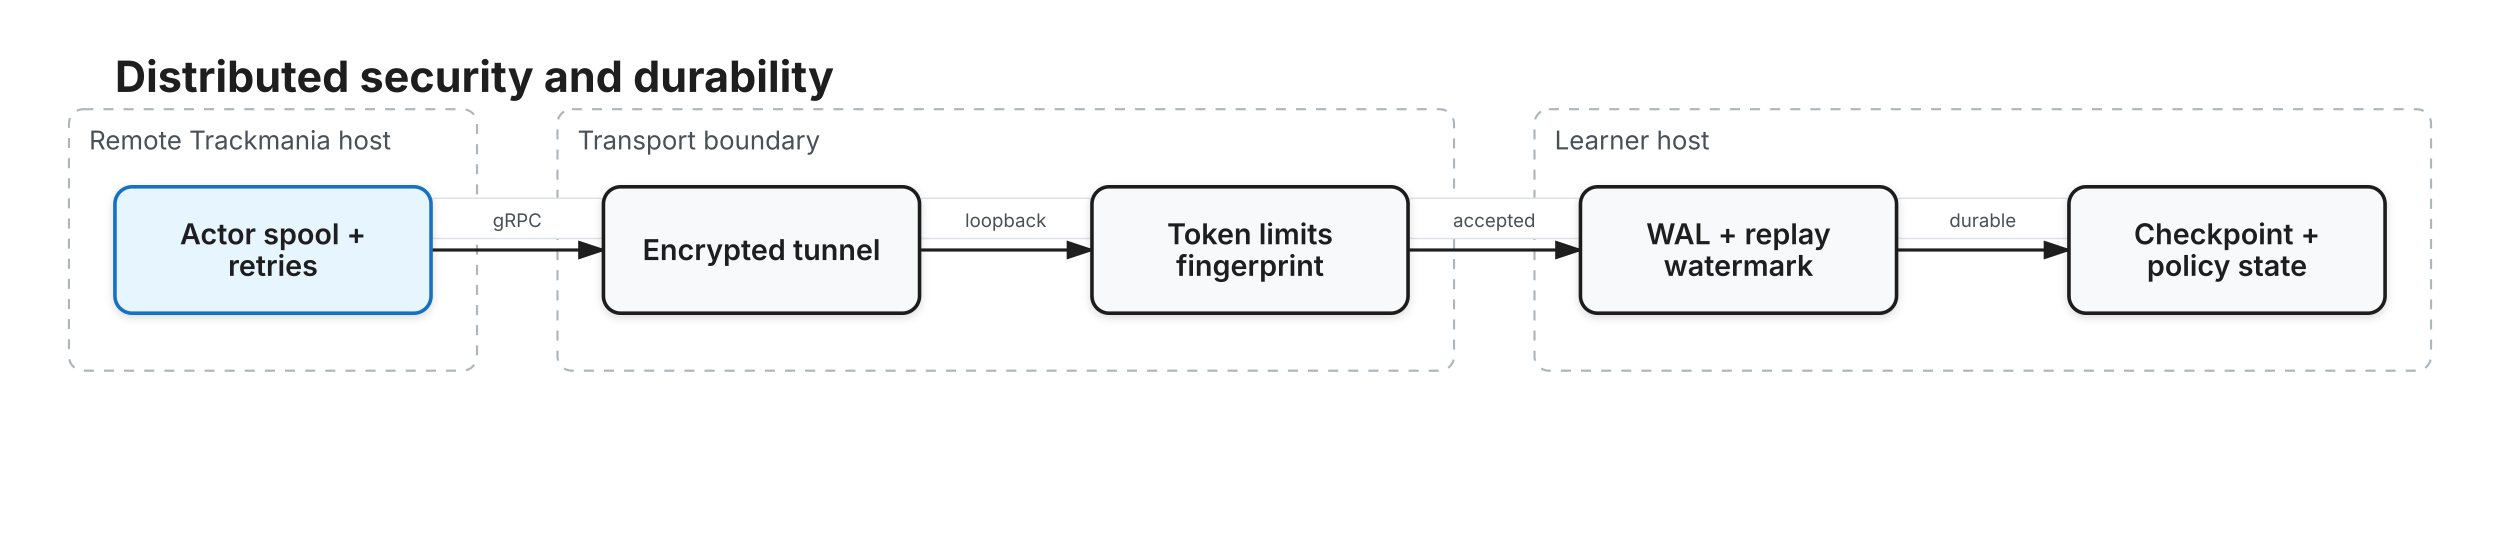
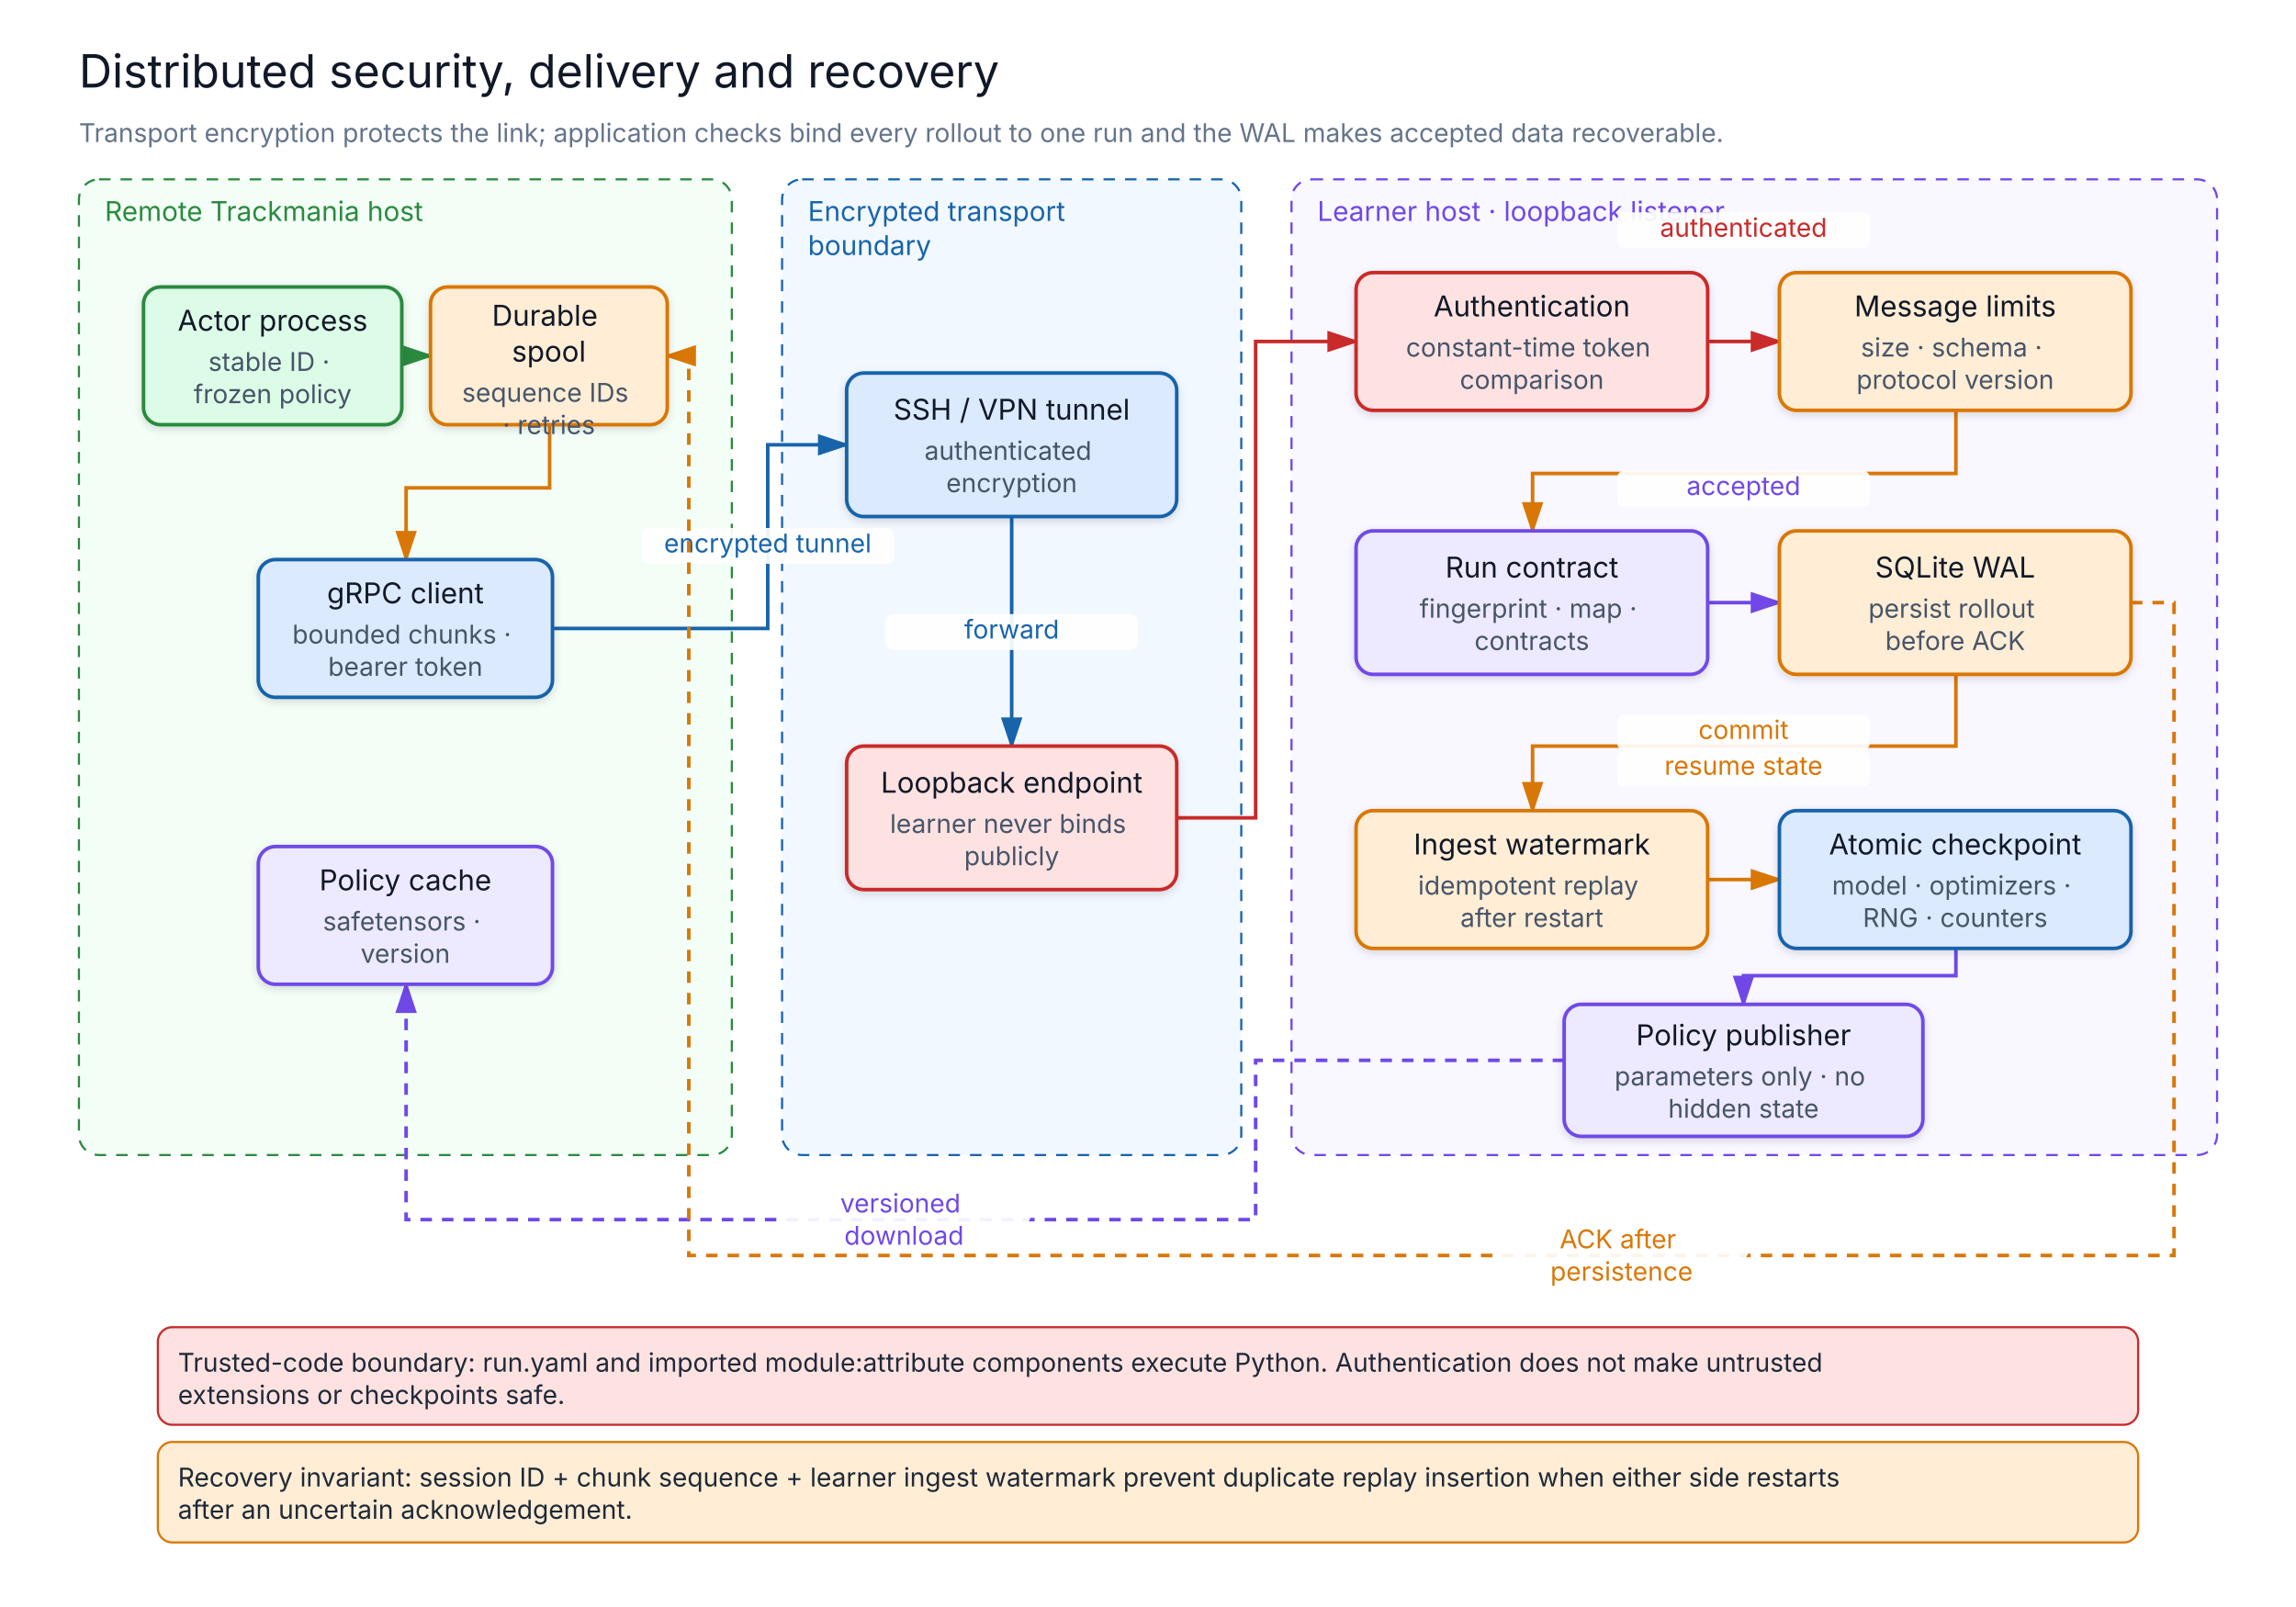
- <svg xmlns="http://www.w3.org/2000/svg" width="1740" height="380" viewBox="0 0 1740 380">
+ <svg xmlns="http://www.w3.org/2000/svg" width="1600" height="1120" viewBox="0 0 1600 1120">
  <defs>
-     <marker id="arrow" markerWidth="10" markerHeight="10" refX="8" refY="3" orient="auto" markerUnits="strokeWidth">
-       <path d="M0,0 L0,6 L9,3 z" fill="#1e1e1e" />
+     <marker id="arrow" markerWidth="10" markerHeight="10" refX="8" refY="3" orient="auto">
+       <path d="M0,0 L0,6 L9,3 z" fill="context-stroke" />
    </marker>
    <filter id="shadow" x="-20%" y="-20%" width="140%" height="140%">
-       <feDropShadow dx="0" dy="2" stdDeviation="3" flood-color="#000" flood-opacity="0.14" />
+       <feDropShadow dx="0" dy="2" stdDeviation="3" flood-opacity=".14" />
    </filter>
  </defs>
  <rect width="100%" height="100%" fill="#ffffff" />
-   <text x="80" y="64" font-family="Inter, Arial, sans-serif" font-size="30" font-weight="700" fill="#1e1e1e">Distributed security and durability</text>
-   <rect x="48" y="76" width="284" height="182" rx="10" fill="none" stroke="#adb5bd" stroke-width="1.5" stroke-dasharray="7 7" />
-   <text x="62" y="104" font-family="Inter, Arial, sans-serif" font-size="18" fill="#495057">Remote Trackmania host</text>
-   <rect x="388" y="76" width="624" height="182" rx="10" fill="none" stroke="#adb5bd" stroke-width="1.5" stroke-dasharray="7 7" />
-   <text x="402" y="104" font-family="Inter, Arial, sans-serif" font-size="18" fill="#495057">Transport boundary</text>
-   <rect x="1068" y="76" width="624" height="182" rx="10" fill="none" stroke="#adb5bd" stroke-width="1.5" stroke-dasharray="7 7" />
-   <text x="1082" y="104" font-family="Inter, Arial, sans-serif" font-size="18" fill="#495057">Learner host</text>
-   <line x1="300" y1="174.0" x2="420" y2="174.0" stroke="#1e1e1e" stroke-width="2.2" marker-end="url(#arrow)" />
-   <rect x="298.0" y="138.0" width="124" height="28" rx="5" fill="#ffffff" stroke="#dee2e6" />
-   <text x="360.0" y="158.0" text-anchor="middle" font-family="Inter, Arial, sans-serif" font-size="13" fill="#495057">gRPC</text>
-   <line x1="640" y1="174.0" x2="760" y2="174.0" stroke="#1e1e1e" stroke-width="2.2" marker-end="url(#arrow)" />
-   <rect x="638.0" y="138.0" width="124" height="28" rx="5" fill="#ffffff" stroke="#dee2e6" />
-   <text x="700.0" y="158.0" text-anchor="middle" font-family="Inter, Arial, sans-serif" font-size="13" fill="#495057">loopback</text>
-   <line x1="980" y1="174.0" x2="1100" y2="174.0" stroke="#1e1e1e" stroke-width="2.2" marker-end="url(#arrow)" />
-   <rect x="978.0" y="138.0" width="124" height="28" rx="5" fill="#ffffff" stroke="#dee2e6" />
-   <text x="1040.0" y="158.0" text-anchor="middle" font-family="Inter, Arial, sans-serif" font-size="13" fill="#495057">accepted</text>
-   <line x1="1320" y1="174.0" x2="1440" y2="174.0" stroke="#1e1e1e" stroke-width="2.2" marker-end="url(#arrow)" />
-   <rect x="1318.0" y="138.0" width="124" height="28" rx="5" fill="#ffffff" stroke="#dee2e6" />
-   <text x="1380.0" y="158.0" text-anchor="middle" font-family="Inter, Arial, sans-serif" font-size="13" fill="#495057">durable</text>
-   <rect x="80" y="130" width="220" height="88" rx="12" fill="#e7f5ff" stroke="#1971c2" stroke-width="2.5" filter="url(#shadow)" />
-   <text x="190.0" y="170.0" text-anchor="middle" font-family="Inter, Arial, sans-serif" font-size="20" font-weight="600" fill="#1e1e1e">Actor spool +</text>
-   <text x="190.0" y="192.0" text-anchor="middle" font-family="Inter, Arial, sans-serif" font-size="20" font-weight="600" fill="#1e1e1e">retries</text>
-   <rect x="420" y="130" width="220" height="88" rx="12" fill="#f8f9fa" stroke="#1e1e1e" stroke-width="2.5" filter="url(#shadow)" />
-   <text x="530.0" y="181.0" text-anchor="middle" font-family="Inter, Arial, sans-serif" font-size="20" font-weight="600" fill="#1e1e1e">Encrypted tunnel</text>
-   <rect x="760" y="130" width="220" height="88" rx="12" fill="#f8f9fa" stroke="#1e1e1e" stroke-width="2.5" filter="url(#shadow)" />
-   <text x="870.0" y="170.0" text-anchor="middle" font-family="Inter, Arial, sans-serif" font-size="20" font-weight="600" fill="#1e1e1e">Token limits</text>
-   <text x="870.0" y="192.0" text-anchor="middle" font-family="Inter, Arial, sans-serif" font-size="20" font-weight="600" fill="#1e1e1e">fingerprint</text>
-   <rect x="1100" y="130" width="220" height="88" rx="12" fill="#f8f9fa" stroke="#1e1e1e" stroke-width="2.5" filter="url(#shadow)" />
-   <text x="1210.0" y="170.0" text-anchor="middle" font-family="Inter, Arial, sans-serif" font-size="20" font-weight="600" fill="#1e1e1e">WAL + replay</text>
-   <text x="1210.0" y="192.0" text-anchor="middle" font-family="Inter, Arial, sans-serif" font-size="20" font-weight="600" fill="#1e1e1e">watermark</text>
-   <rect x="1440" y="130" width="220" height="88" rx="12" fill="#f8f9fa" stroke="#1e1e1e" stroke-width="2.5" filter="url(#shadow)" />
-   <text x="1550.0" y="170.0" text-anchor="middle" font-family="Inter, Arial, sans-serif" font-size="20" font-weight="600" fill="#1e1e1e">Checkpoint +</text>
-   <text x="1550.0" y="192.0" text-anchor="middle" font-family="Inter, Arial, sans-serif" font-size="20" font-weight="600" fill="#1e1e1e">policy state</text>
+   <text x="55" y="61" text-anchor="start" font-family="Inter,Arial,sans-serif" font-size="32" fill="#111827">
+     <tspan x="55" dy="0">Distributed security, delivery and recovery</tspan>
+   </text>
+   <text x="55" y="99" text-anchor="start" font-family="Inter,Arial,sans-serif" font-size="18" fill="#64748b">
+     <tspan x="55" dy="0">Transport encryption protects the link; application checks bind every rollout to one run and the WAL makes accepted data recoverable.</tspan>
+   </text>
+   <rect x="55" y="125" width="455" height="680" rx="14" fill="#dcfce7" fill-opacity=".35" stroke="#2b8a3e" stroke-width="1.5" stroke-dasharray="8 7" />
+   <text x="73" y="154" text-anchor="start" font-family="Inter,Arial,sans-serif" font-size="19" fill="#2b8a3e">
+     <tspan x="73" dy="0">Remote Trackmania host</tspan>
+   </text>
+   <rect x="545" y="125" width="320" height="680" rx="14" fill="#dbeafe" fill-opacity=".35" stroke="#1864ab" stroke-width="1.5" stroke-dasharray="8 7" />
+   <text x="563" y="154" text-anchor="start" font-family="Inter,Arial,sans-serif" font-size="19" fill="#1864ab">
+     <tspan x="563" dy="0">Encrypted transport</tspan>
+     <tspan x="563" dy="23.75">boundary</tspan>
+   </text>
+   <rect x="900" y="125" width="645" height="680" rx="14" fill="#ede9fe" fill-opacity=".35" stroke="#7048e8" stroke-width="1.5" stroke-dasharray="8 7" />
+   <text x="918" y="154" text-anchor="start" font-family="Inter,Arial,sans-serif" font-size="19" fill="#7048e8">
+     <tspan x="918" dy="0">Learner host · loopback listener</tspan>
+   </text>
+   <polyline points="280,248.0 300,248.0" fill="none" stroke="#2b8a3e" stroke-width="2.5" marker-end="url(#arrow)" />
+   <polyline points="383,296 383,340 283,340 283,390" fill="none" stroke="#d97706" stroke-width="2.5" marker-end="url(#arrow)" />
+   <polyline points="385,438 535,438 535,310 590,310" fill="none" stroke="#1864ab" stroke-width="2.5" marker-end="url(#arrow)" />
+   <rect x="447" y="368" width="176" height="25" rx="5" fill="#ffffff" fill-opacity=".92" />
+   <text x="535.0" y="385" text-anchor="middle" font-family="Inter,Arial,sans-serif" font-size="18" fill="#1864ab">
+     <tspan x="535.0" dy="0">encrypted tunnel</tspan>
+   </text>
+   <polyline points="705,360 705,520" fill="none" stroke="#1864ab" stroke-width="2.5" marker-end="url(#arrow)" />
+   <rect x="617" y="428" width="176" height="25" rx="5" fill="#ffffff" fill-opacity=".92" />
+   <text x="705.0" y="445" text-anchor="middle" font-family="Inter,Arial,sans-serif" font-size="18" fill="#1864ab">
+     <tspan x="705.0" dy="0">forward</tspan>
+   </text>
+   <polyline points="820,570 875,570 875,238 945,238" fill="none" stroke="#c92a2a" stroke-width="2.5" marker-end="url(#arrow)" />
+   <polyline points="1190,238.0 1240,238.0" fill="none" stroke="#c92a2a" stroke-width="2.5" marker-end="url(#arrow)" />
+   <rect x="1127" y="148" width="176" height="25" rx="5" fill="#ffffff" fill-opacity=".92" />
+   <text x="1215.0" y="165" text-anchor="middle" font-family="Inter,Arial,sans-serif" font-size="18" fill="#c92a2a">
+     <tspan x="1215.0" dy="0">authenticated</tspan>
+   </text>
+   <polyline points="1363,286 1363,330 1068,330 1068,370" fill="none" stroke="#d97706" stroke-width="2.5" marker-end="url(#arrow)" />
+   <polyline points="1190,420.0 1240,420.0" fill="none" stroke="#7048e8" stroke-width="2.5" marker-end="url(#arrow)" />
+   <rect x="1127" y="328" width="176" height="25" rx="5" fill="#ffffff" fill-opacity=".92" />
+   <text x="1215.0" y="345" text-anchor="middle" font-family="Inter,Arial,sans-serif" font-size="18" fill="#7048e8">
+     <tspan x="1215.0" dy="0">accepted</tspan>
+   </text>
+   <polyline points="1363,470 1363,520 1068,520 1068,565" fill="none" stroke="#d97706" stroke-width="2.5" marker-end="url(#arrow)" />
+   <rect x="1127" y="498" width="176" height="25" rx="5" fill="#ffffff" fill-opacity=".92" />
+   <text x="1215.0" y="515" text-anchor="middle" font-family="Inter,Arial,sans-serif" font-size="18" fill="#d97706">
+     <tspan x="1215.0" dy="0">commit</tspan>
+   </text>
+   <polyline points="1190,613.0 1240,613.0" fill="none" stroke="#d97706" stroke-width="2.5" marker-end="url(#arrow)" />
+   <rect x="1127" y="523" width="176" height="25" rx="5" fill="#ffffff" fill-opacity=".92" />
+   <text x="1215.0" y="540" text-anchor="middle" font-family="Inter,Arial,sans-serif" font-size="18" fill="#d97706">
+     <tspan x="1215.0" dy="0">resume state</tspan>
+   </text>
+   <polyline points="1363,661 1363,680 1215,680 1215,700" fill="none" stroke="#7048e8" stroke-width="2.5" marker-end="url(#arrow)" />
+   <polyline points="1090,739 875,739 875,850 283,850 283,686" fill="none" stroke="#7048e8" stroke-width="2.5" stroke-dasharray="8 7" marker-end="url(#arrow)" />
+   <rect x="542" y="828" width="176" height="25" rx="5" fill="#ffffff" fill-opacity=".92" />
+   <text x="630.0" y="845" text-anchor="middle" font-family="Inter,Arial,sans-serif" font-size="18" fill="#7048e8">
+     <tspan x="630.0" dy="0">versioned</tspan>
+     <tspan x="630.0" dy="22.5">download</tspan>
+   </text>
+   <polyline points="1485,420 1515,420 1515,875 480,875 480,248 465,248" fill="none" stroke="#d97706" stroke-width="2.5" stroke-dasharray="8 7" marker-end="url(#arrow)" />
+   <rect x="1042" y="853" width="176" height="25" rx="5" fill="#ffffff" fill-opacity=".92" />
+   <text x="1130.0" y="870" text-anchor="middle" font-family="Inter,Arial,sans-serif" font-size="18" fill="#d97706">
+     <tspan x="1130.0" dy="0">ACK after</tspan>
+     <tspan x="1130.0" dy="22.5">persistence</tspan>
+   </text>
+   <rect x="100" y="200" width="180" height="96" rx="12" fill="#dcfce7" stroke="#2b8a3e" stroke-width="2.5" filter="url(#shadow)" />
+   <text x="190.0" y="230.5" text-anchor="middle" font-family="Inter,Arial,sans-serif" font-size="20" fill="#111827">
+     <tspan x="190.0" dy="0">Actor process</tspan>
+   </text>
+   <text x="190.0" y="258.5" text-anchor="middle" font-family="Inter,Arial,sans-serif" font-size="18" fill="#475569">
+     <tspan x="190.0" dy="0">stable ID ·</tspan>
+     <tspan x="190.0" dy="22.5">frozen policy</tspan>
+   </text>
+   <rect x="300" y="200" width="165" height="96" rx="12" fill="#ffedd5" stroke="#d97706" stroke-width="2.5" filter="url(#shadow)" />
+   <text x="382.5" y="227" text-anchor="middle" font-family="Inter,Arial,sans-serif" font-size="20" fill="#111827">
+     <tspan x="382.5" dy="0">Durable</tspan>
+     <tspan x="382.5" dy="25.0">spool</tspan>
+   </text>
+   <text x="382.5" y="280" text-anchor="middle" font-family="Inter,Arial,sans-serif" font-size="18" fill="#475569">
+     <tspan x="382.5" dy="0">sequence IDs</tspan>
+     <tspan x="382.5" dy="22.5">· retries</tspan>
+   </text>
+   <rect x="180" y="390" width="205" height="96" rx="12" fill="#dbeafe" stroke="#1864ab" stroke-width="2.5" filter="url(#shadow)" />
+   <text x="282.5" y="420.5" text-anchor="middle" font-family="Inter,Arial,sans-serif" font-size="20" fill="#111827">
+     <tspan x="282.5" dy="0">gRPC client</tspan>
+   </text>
+   <text x="282.5" y="448.5" text-anchor="middle" font-family="Inter,Arial,sans-serif" font-size="18" fill="#475569">
+     <tspan x="282.5" dy="0">bounded chunks ·</tspan>
+     <tspan x="282.5" dy="22.5">bearer token</tspan>
+   </text>
+   <rect x="180" y="590" width="205" height="96" rx="12" fill="#ede9fe" stroke="#7048e8" stroke-width="2.5" filter="url(#shadow)" />
+   <text x="282.5" y="620.5" text-anchor="middle" font-family="Inter,Arial,sans-serif" font-size="20" fill="#111827">
+     <tspan x="282.5" dy="0">Policy cache</tspan>
+   </text>
+   <text x="282.5" y="648.5" text-anchor="middle" font-family="Inter,Arial,sans-serif" font-size="18" fill="#475569">
+     <tspan x="282.5" dy="0">safetensors ·</tspan>
+     <tspan x="282.5" dy="22.5">version</tspan>
+   </text>
+   <rect x="590" y="260" width="230" height="100" rx="12" fill="#dbeafe" stroke="#1864ab" stroke-width="2.5" filter="url(#shadow)" />
+   <text x="705.0" y="292.5" text-anchor="middle" font-family="Inter,Arial,sans-serif" font-size="20" fill="#111827">
+     <tspan x="705.0" dy="0">SSH / VPN tunnel</tspan>
+   </text>
+   <text x="705.0" y="320.5" text-anchor="middle" font-family="Inter,Arial,sans-serif" font-size="18" fill="#475569">
+     <tspan x="705.0" dy="0">authenticated</tspan>
+     <tspan x="705.0" dy="22.5">encryption</tspan>
+   </text>
+   <rect x="590" y="520" width="230" height="100" rx="12" fill="#fee2e2" stroke="#c92a2a" stroke-width="2.5" filter="url(#shadow)" />
+   <text x="705.0" y="552.5" text-anchor="middle" font-family="Inter,Arial,sans-serif" font-size="20" fill="#111827">
+     <tspan x="705.0" dy="0">Loopback endpoint</tspan>
+   </text>
+   <text x="705.0" y="580.5" text-anchor="middle" font-family="Inter,Arial,sans-serif" font-size="18" fill="#475569">
+     <tspan x="705.0" dy="0">learner never binds</tspan>
+     <tspan x="705.0" dy="22.5">publicly</tspan>
+   </text>
+   <rect x="945" y="190" width="245" height="96" rx="12" fill="#fee2e2" stroke="#c92a2a" stroke-width="2.5" filter="url(#shadow)" />
+   <text x="1067.5" y="220.5" text-anchor="middle" font-family="Inter,Arial,sans-serif" font-size="20" fill="#111827">
+     <tspan x="1067.5" dy="0">Authentication</tspan>
+   </text>
+   <text x="1067.5" y="248.5" text-anchor="middle" font-family="Inter,Arial,sans-serif" font-size="18" fill="#475569">
+     <tspan x="1067.5" dy="0">constant-time token</tspan>
+     <tspan x="1067.5" dy="22.5">comparison</tspan>
+   </text>
+   <rect x="1240" y="190" width="245" height="96" rx="12" fill="#ffedd5" stroke="#d97706" stroke-width="2.5" filter="url(#shadow)" />
+   <text x="1362.5" y="220.5" text-anchor="middle" font-family="Inter,Arial,sans-serif" font-size="20" fill="#111827">
+     <tspan x="1362.5" dy="0">Message limits</tspan>
+   </text>
+   <text x="1362.5" y="248.5" text-anchor="middle" font-family="Inter,Arial,sans-serif" font-size="18" fill="#475569">
+     <tspan x="1362.5" dy="0">size · schema ·</tspan>
+     <tspan x="1362.5" dy="22.5">protocol version</tspan>
+   </text>
+   <rect x="945" y="370" width="245" height="100" rx="12" fill="#ede9fe" stroke="#7048e8" stroke-width="2.5" filter="url(#shadow)" />
+   <text x="1067.5" y="402.5" text-anchor="middle" font-family="Inter,Arial,sans-serif" font-size="20" fill="#111827">
+     <tspan x="1067.5" dy="0">Run contract</tspan>
+   </text>
+   <text x="1067.5" y="430.5" text-anchor="middle" font-family="Inter,Arial,sans-serif" font-size="18" fill="#475569">
+     <tspan x="1067.5" dy="0">fingerprint · map ·</tspan>
+     <tspan x="1067.5" dy="22.5">contracts</tspan>
+   </text>
+   <rect x="1240" y="370" width="245" height="100" rx="12" fill="#ffedd5" stroke="#d97706" stroke-width="2.5" filter="url(#shadow)" />
+   <text x="1362.5" y="402.5" text-anchor="middle" font-family="Inter,Arial,sans-serif" font-size="20" fill="#111827">
+     <tspan x="1362.5" dy="0">SQLite WAL</tspan>
+   </text>
+   <text x="1362.5" y="430.5" text-anchor="middle" font-family="Inter,Arial,sans-serif" font-size="18" fill="#475569">
+     <tspan x="1362.5" dy="0">persist rollout</tspan>
+     <tspan x="1362.5" dy="22.5">before ACK</tspan>
+   </text>
+   <rect x="945" y="565" width="245" height="96" rx="12" fill="#ffedd5" stroke="#d97706" stroke-width="2.5" filter="url(#shadow)" />
+   <text x="1067.5" y="595.5" text-anchor="middle" font-family="Inter,Arial,sans-serif" font-size="20" fill="#111827">
+     <tspan x="1067.5" dy="0">Ingest watermark</tspan>
+   </text>
+   <text x="1067.5" y="623.5" text-anchor="middle" font-family="Inter,Arial,sans-serif" font-size="18" fill="#475569">
+     <tspan x="1067.5" dy="0">idempotent replay</tspan>
+     <tspan x="1067.5" dy="22.5">after restart</tspan>
+   </text>
+   <rect x="1240" y="565" width="245" height="96" rx="12" fill="#dbeafe" stroke="#1864ab" stroke-width="2.5" filter="url(#shadow)" />
+   <text x="1362.5" y="595.5" text-anchor="middle" font-family="Inter,Arial,sans-serif" font-size="20" fill="#111827">
+     <tspan x="1362.5" dy="0">Atomic checkpoint</tspan>
+   </text>
+   <text x="1362.5" y="623.5" text-anchor="middle" font-family="Inter,Arial,sans-serif" font-size="18" fill="#475569">
+     <tspan x="1362.5" dy="0">model · optimizers ·</tspan>
+     <tspan x="1362.5" dy="22.5">RNG · counters</tspan>
+   </text>
+   <rect x="1090" y="700" width="250" height="92" rx="12" fill="#ede9fe" stroke="#7048e8" stroke-width="2.5" filter="url(#shadow)" />
+   <text x="1215.0" y="728.5" text-anchor="middle" font-family="Inter,Arial,sans-serif" font-size="20" fill="#111827">
+     <tspan x="1215.0" dy="0">Policy publisher</tspan>
+   </text>
+   <text x="1215.0" y="756.5" text-anchor="middle" font-family="Inter,Arial,sans-serif" font-size="18" fill="#475569">
+     <tspan x="1215.0" dy="0">parameters only · no</tspan>
+     <tspan x="1215.0" dy="22.5">hidden state</tspan>
+   </text>
+   <rect x="110" y="925" width="1380" height="68" rx="10" fill="#fee2e2" stroke="#c92a2a" stroke-width="1.5" />
+   <text x="124" y="956" text-anchor="start" font-family="Inter,Arial,sans-serif" font-size="18" fill="#1f2937">
+     <tspan x="124" dy="0">Trusted-code boundary: run.yaml and imported module:attribute components execute Python. Authentication does not make untrusted</tspan>
+     <tspan x="124" dy="22.5">extensions or checkpoints safe.</tspan>
+   </text>
+   <rect x="110" y="1005" width="1380" height="70" rx="10" fill="#ffedd5" stroke="#d97706" stroke-width="1.5" />
+   <text x="124" y="1036" text-anchor="start" font-family="Inter,Arial,sans-serif" font-size="18" fill="#1f2937">
+     <tspan x="124" dy="0">Recovery invariant: session ID + chunk sequence + learner ingest watermark prevent duplicate replay insertion when either side restarts</tspan>
+     <tspan x="124" dy="22.5">after an uncertain acknowledgement.</tspan>
+   </text>
</svg>
